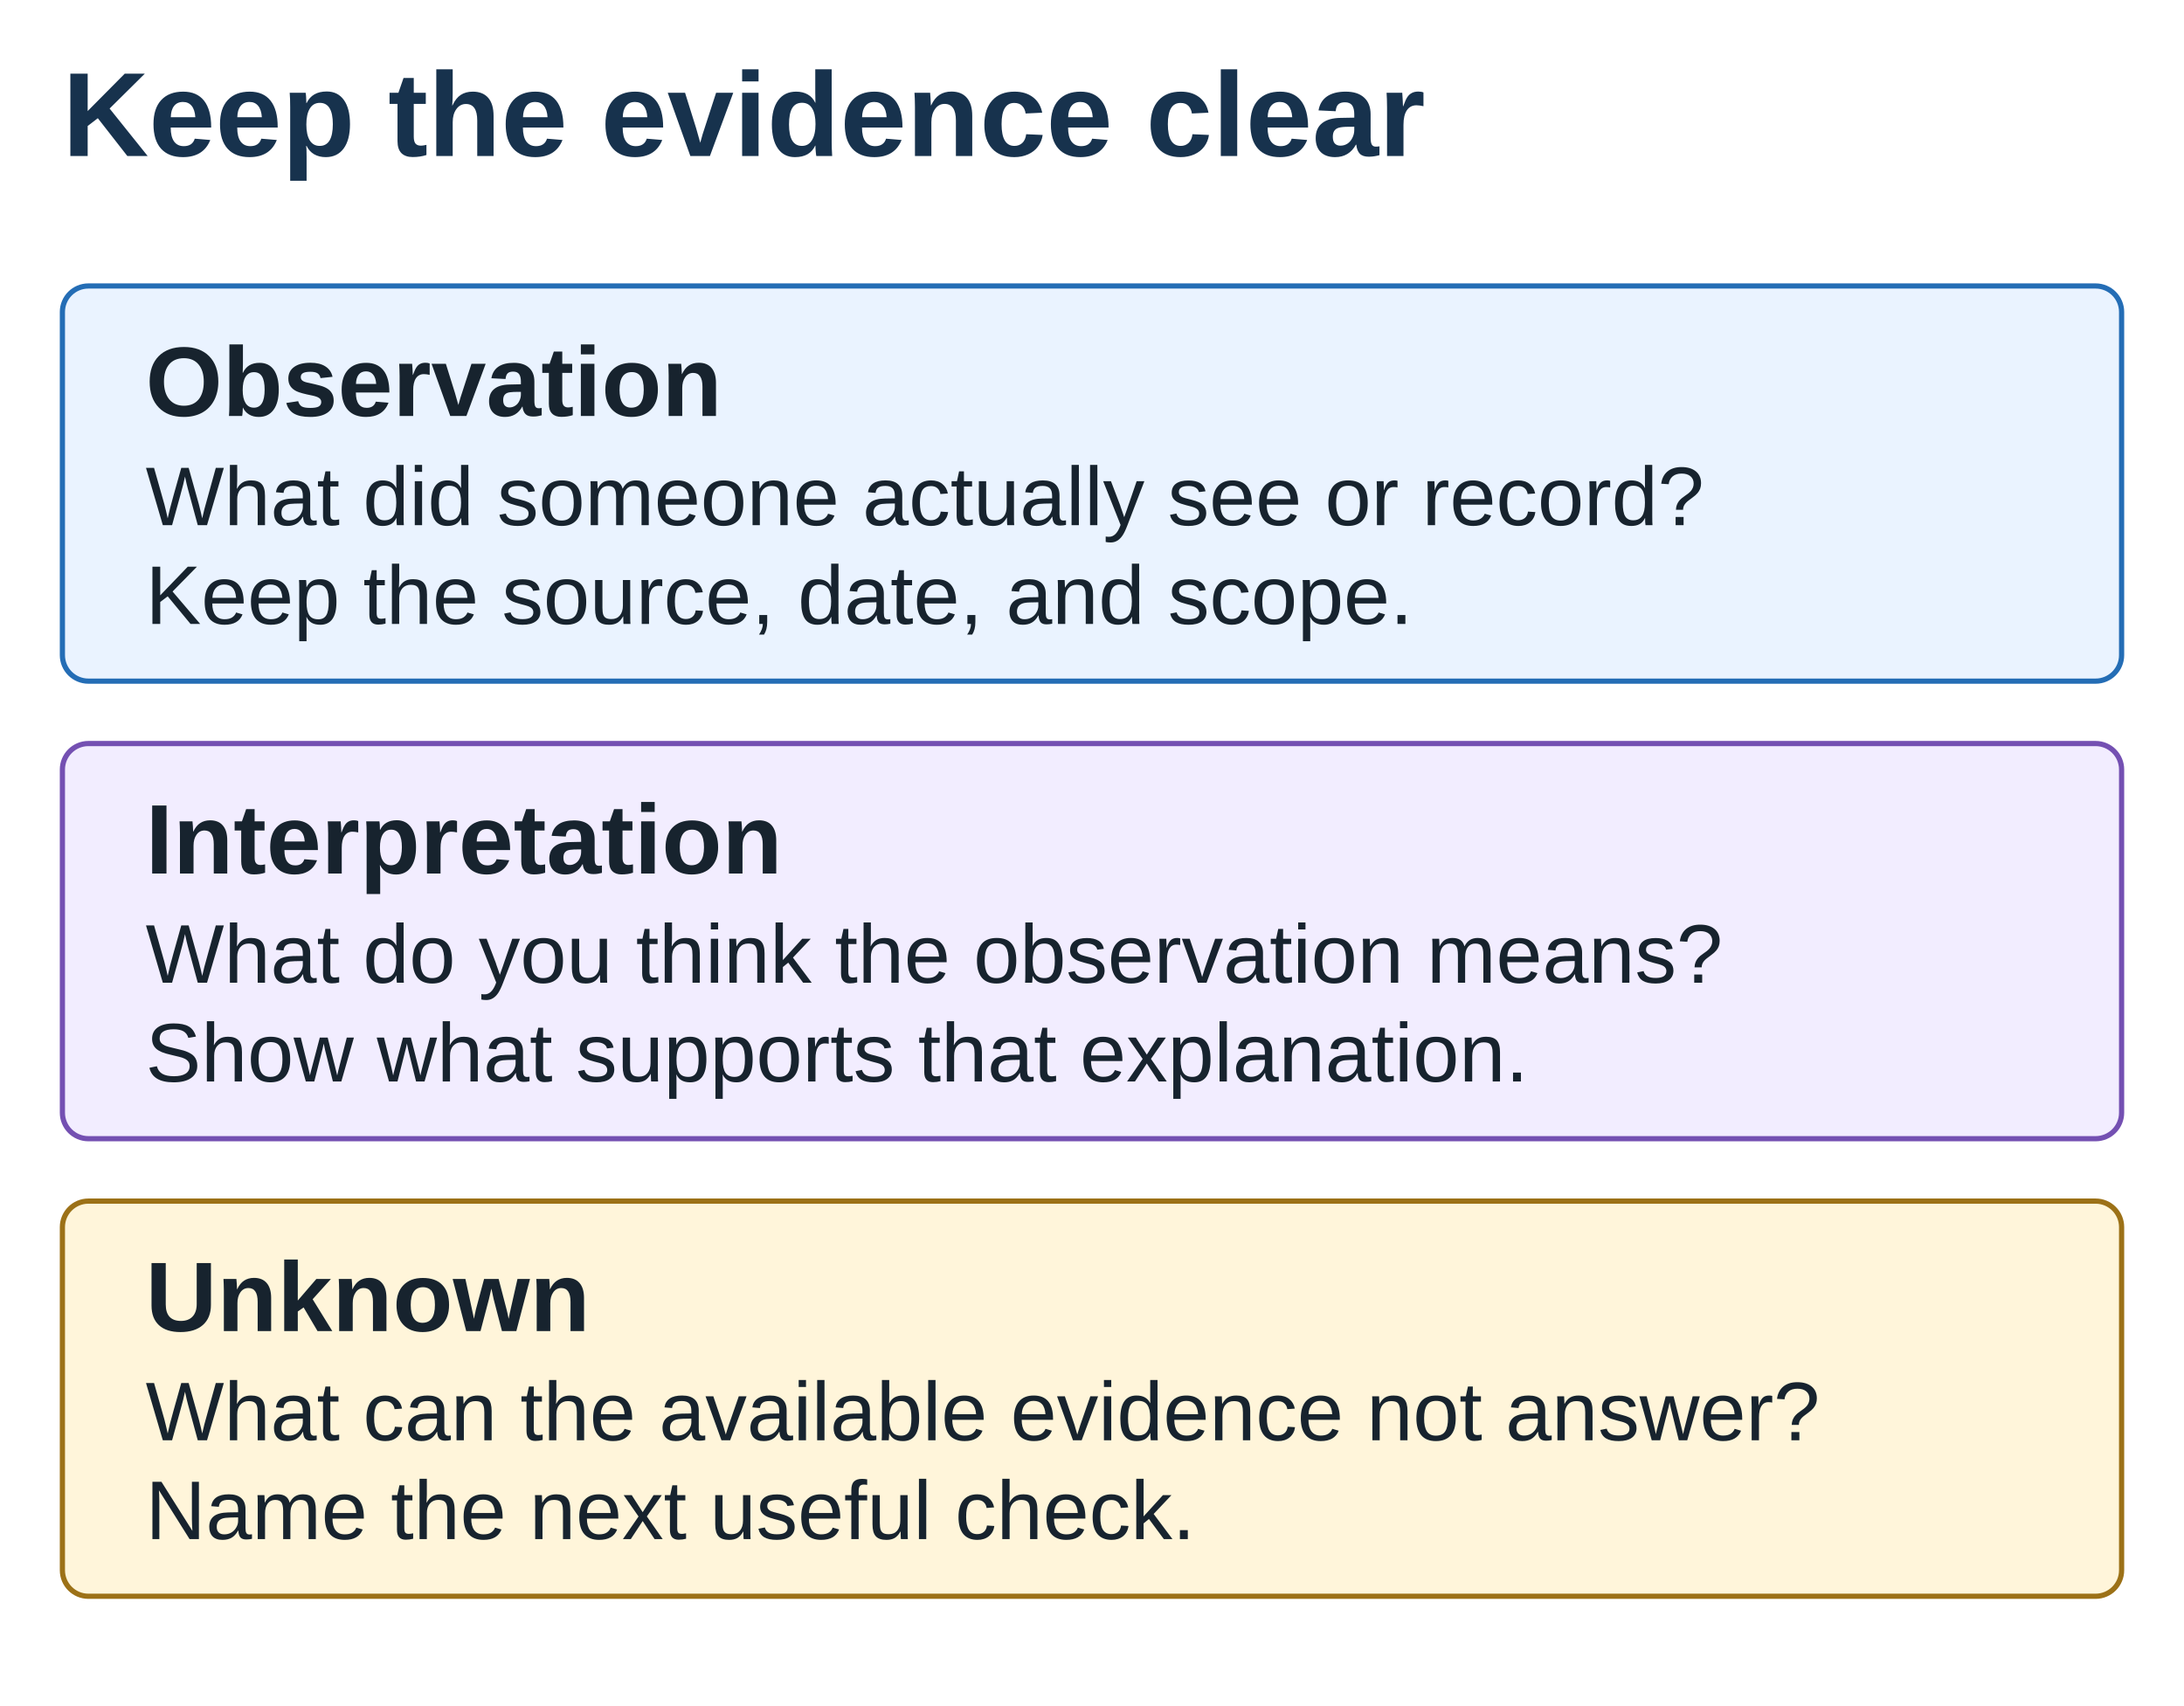
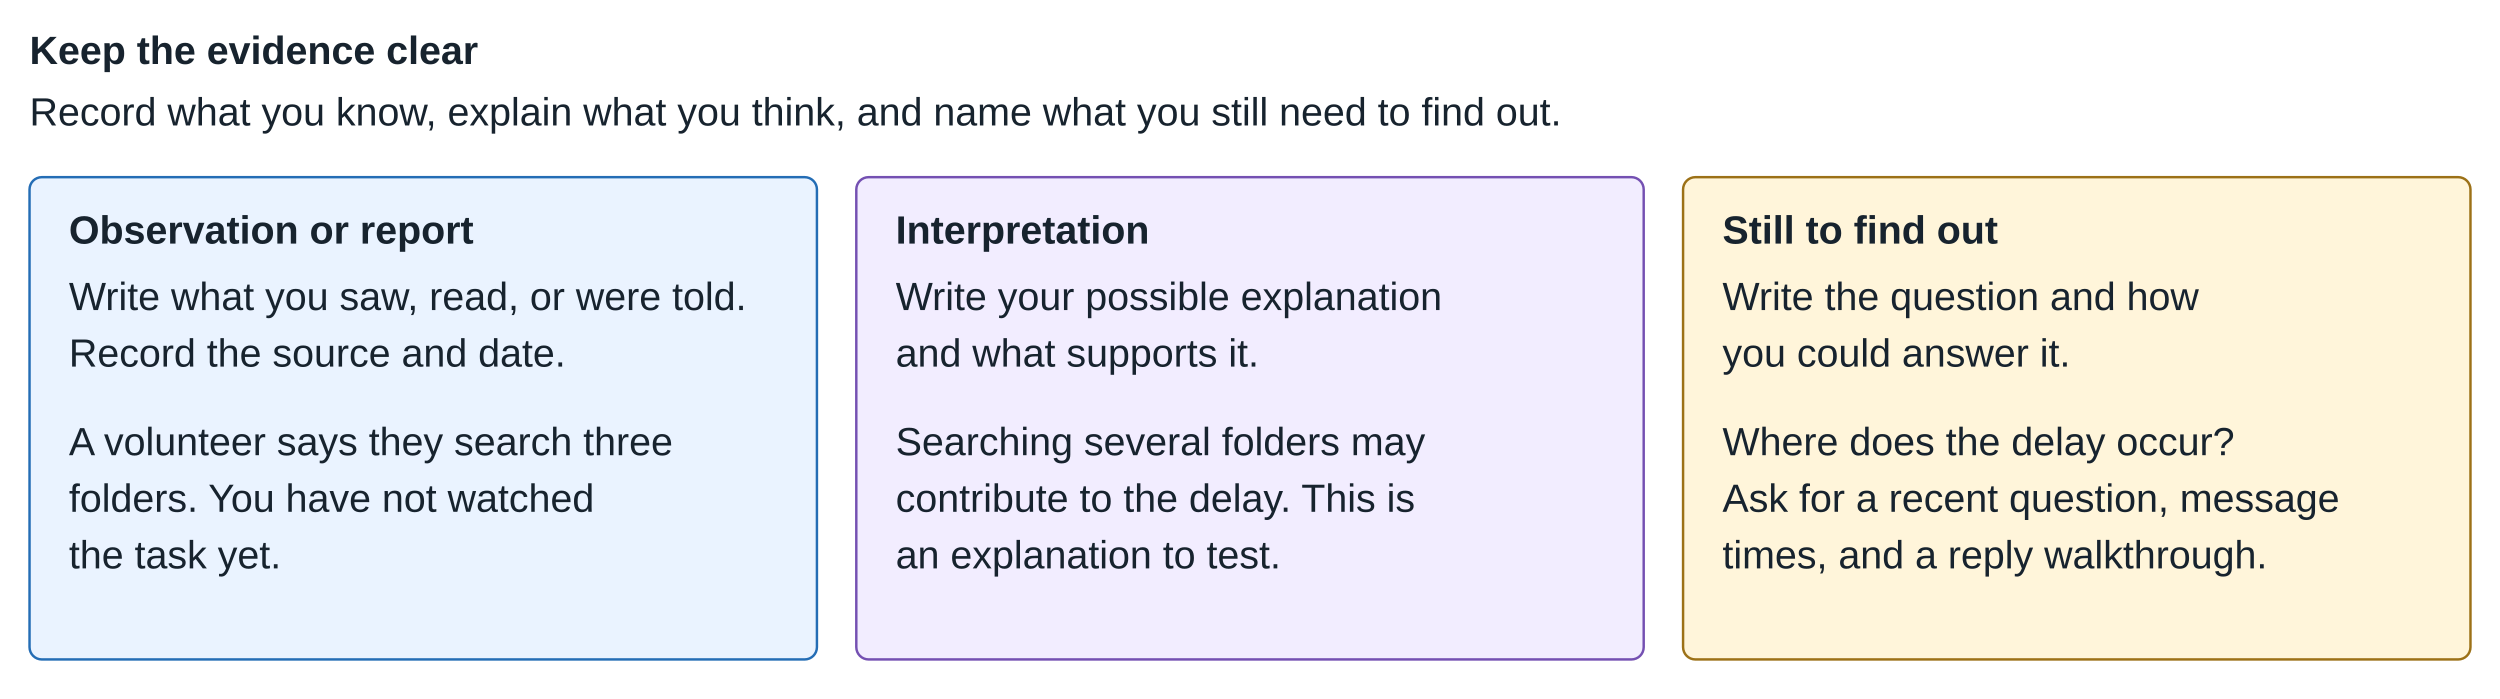
- <svg xmlns="http://www.w3.org/2000/svg" viewBox="0 0 420 328" role="img" aria-label="Keep the evidence clear">
-   <g fill="#17324d" font-family="Arial, sans-serif">
-     <text x="12" y="30" fill="#17324d" font-size="23" font-weight="700">Keep the evidence clear</text>
-     <rect x="12" y="55" width="396" height="76" rx="5" fill="#eaf3ff" stroke="#246db5" />
-     <text x="28" y="80" fill="#17232e" font-size="19" font-weight="700">Observation</text>
-     <text x="28" y="101" fill="#17232e" font-size="16">What did someone actually see or record?</text>
-     <text x="28" y="120" fill="#17232e" font-size="16">Keep the source, date, and scope.</text>
-     <rect x="12" y="143" width="396" height="76" rx="5" fill="#f2edff" stroke="#7450b2" />
-     <text x="28" y="168" fill="#17232e" font-size="19" font-weight="700">Interpretation</text>
-     <text x="28" y="189" fill="#17232e" font-size="16">What do you think the observation means?</text>
-     <text x="28" y="208" fill="#17232e" font-size="16">Show what supports that explanation.</text>
-     <rect x="12" y="231" width="396" height="76" rx="5" fill="#fff5da" stroke="#9c7117" />
-     <text x="28" y="256" fill="#17232e" font-size="19" font-weight="700">Unknown</text>
-     <text x="28" y="277" fill="#17232e" font-size="16">What can the available evidence not answer?</text>
-     <text x="28" y="296" fill="#17232e" font-size="16">Name the next useful check.</text>
+ <svg xmlns="http://www.w3.org/2000/svg" viewBox="0 0 1016 284" role="img" aria-labelledby="title desc">
+   <g font-family="Arial, sans-serif" font-size="16" fill="#17232e">
+     <text x="12" y="26" font-weight="700">Keep the evidence clear</text>
+     <text x="12" y="51">Record what you know, explain what you think, and name what you still need to find out.</text>
+     <rect x="12" y="72" width="320" height="196" rx="5" fill="#eaf3ff" stroke="#246db5" />
+     <rect x="348" y="72" width="320" height="196" rx="5" fill="#f2edff" stroke="#7450b2" />
+     <rect x="684" y="72" width="320" height="196" rx="5" fill="#fff5da" stroke="#9c7117" />
+     <text x="28" y="99" font-weight="700">Observation or report</text>
+     <text x="28" y="126">Write what you saw, read, or were told.</text>
+     <text x="28" y="149">Record the source and date.</text>
+     <text x="28" y="185">A volunteer says they search three</text>
+     <text x="28" y="208">folders. You have not watched</text>
+     <text x="28" y="231">the task yet.</text>
+     <text x="364" y="99" font-weight="700">Interpretation</text>
+     <text x="364" y="126">Write your possible explanation</text>
+     <text x="364" y="149">and what supports it.</text>
+     <text x="364" y="185">Searching several folders may</text>
+     <text x="364" y="208">contribute to the delay. This is</text>
+     <text x="364" y="231">an explanation to test.</text>
+     <text x="700" y="99" font-weight="700">Still to find out</text>
+     <text x="700" y="126">Write the question and how</text>
+     <text x="700" y="149">you could answer it.</text>
+     <text x="700" y="185">Where does the delay occur?</text>
+     <text x="700" y="208">Ask for a recent question, message</text>
+     <text x="700" y="231">times, and a reply walkthrough.</text>
  </g>
</svg>
